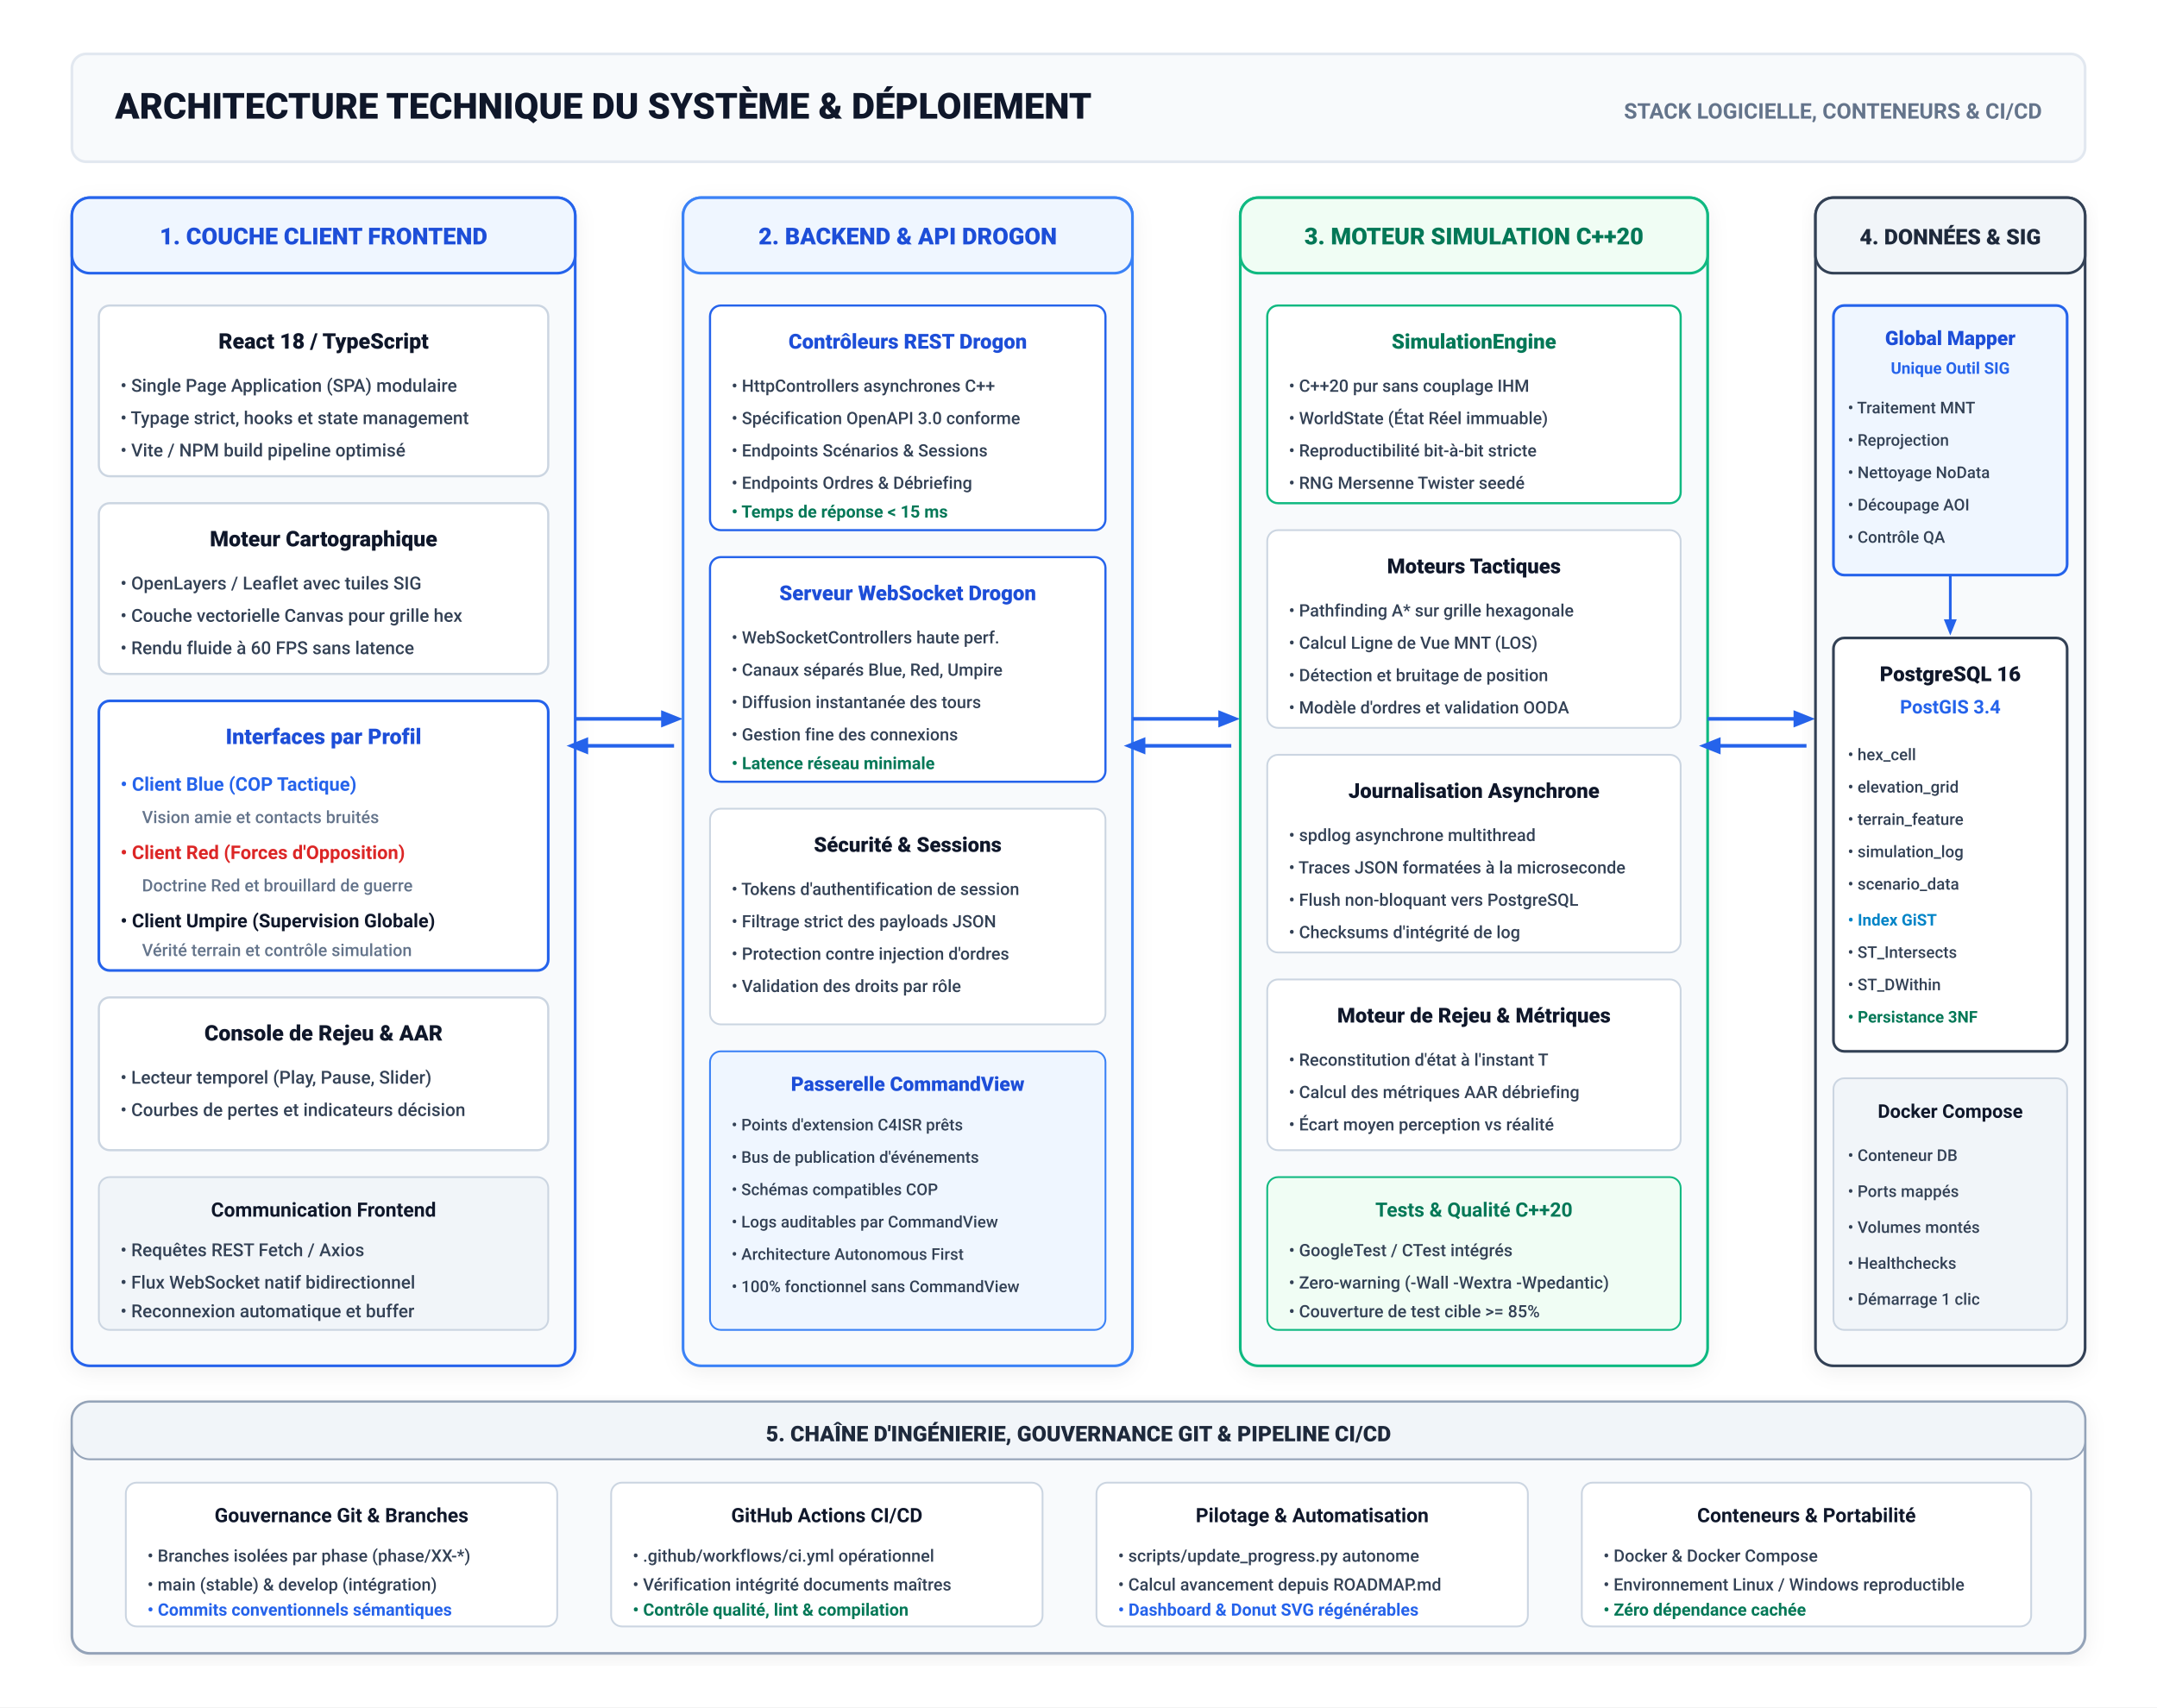
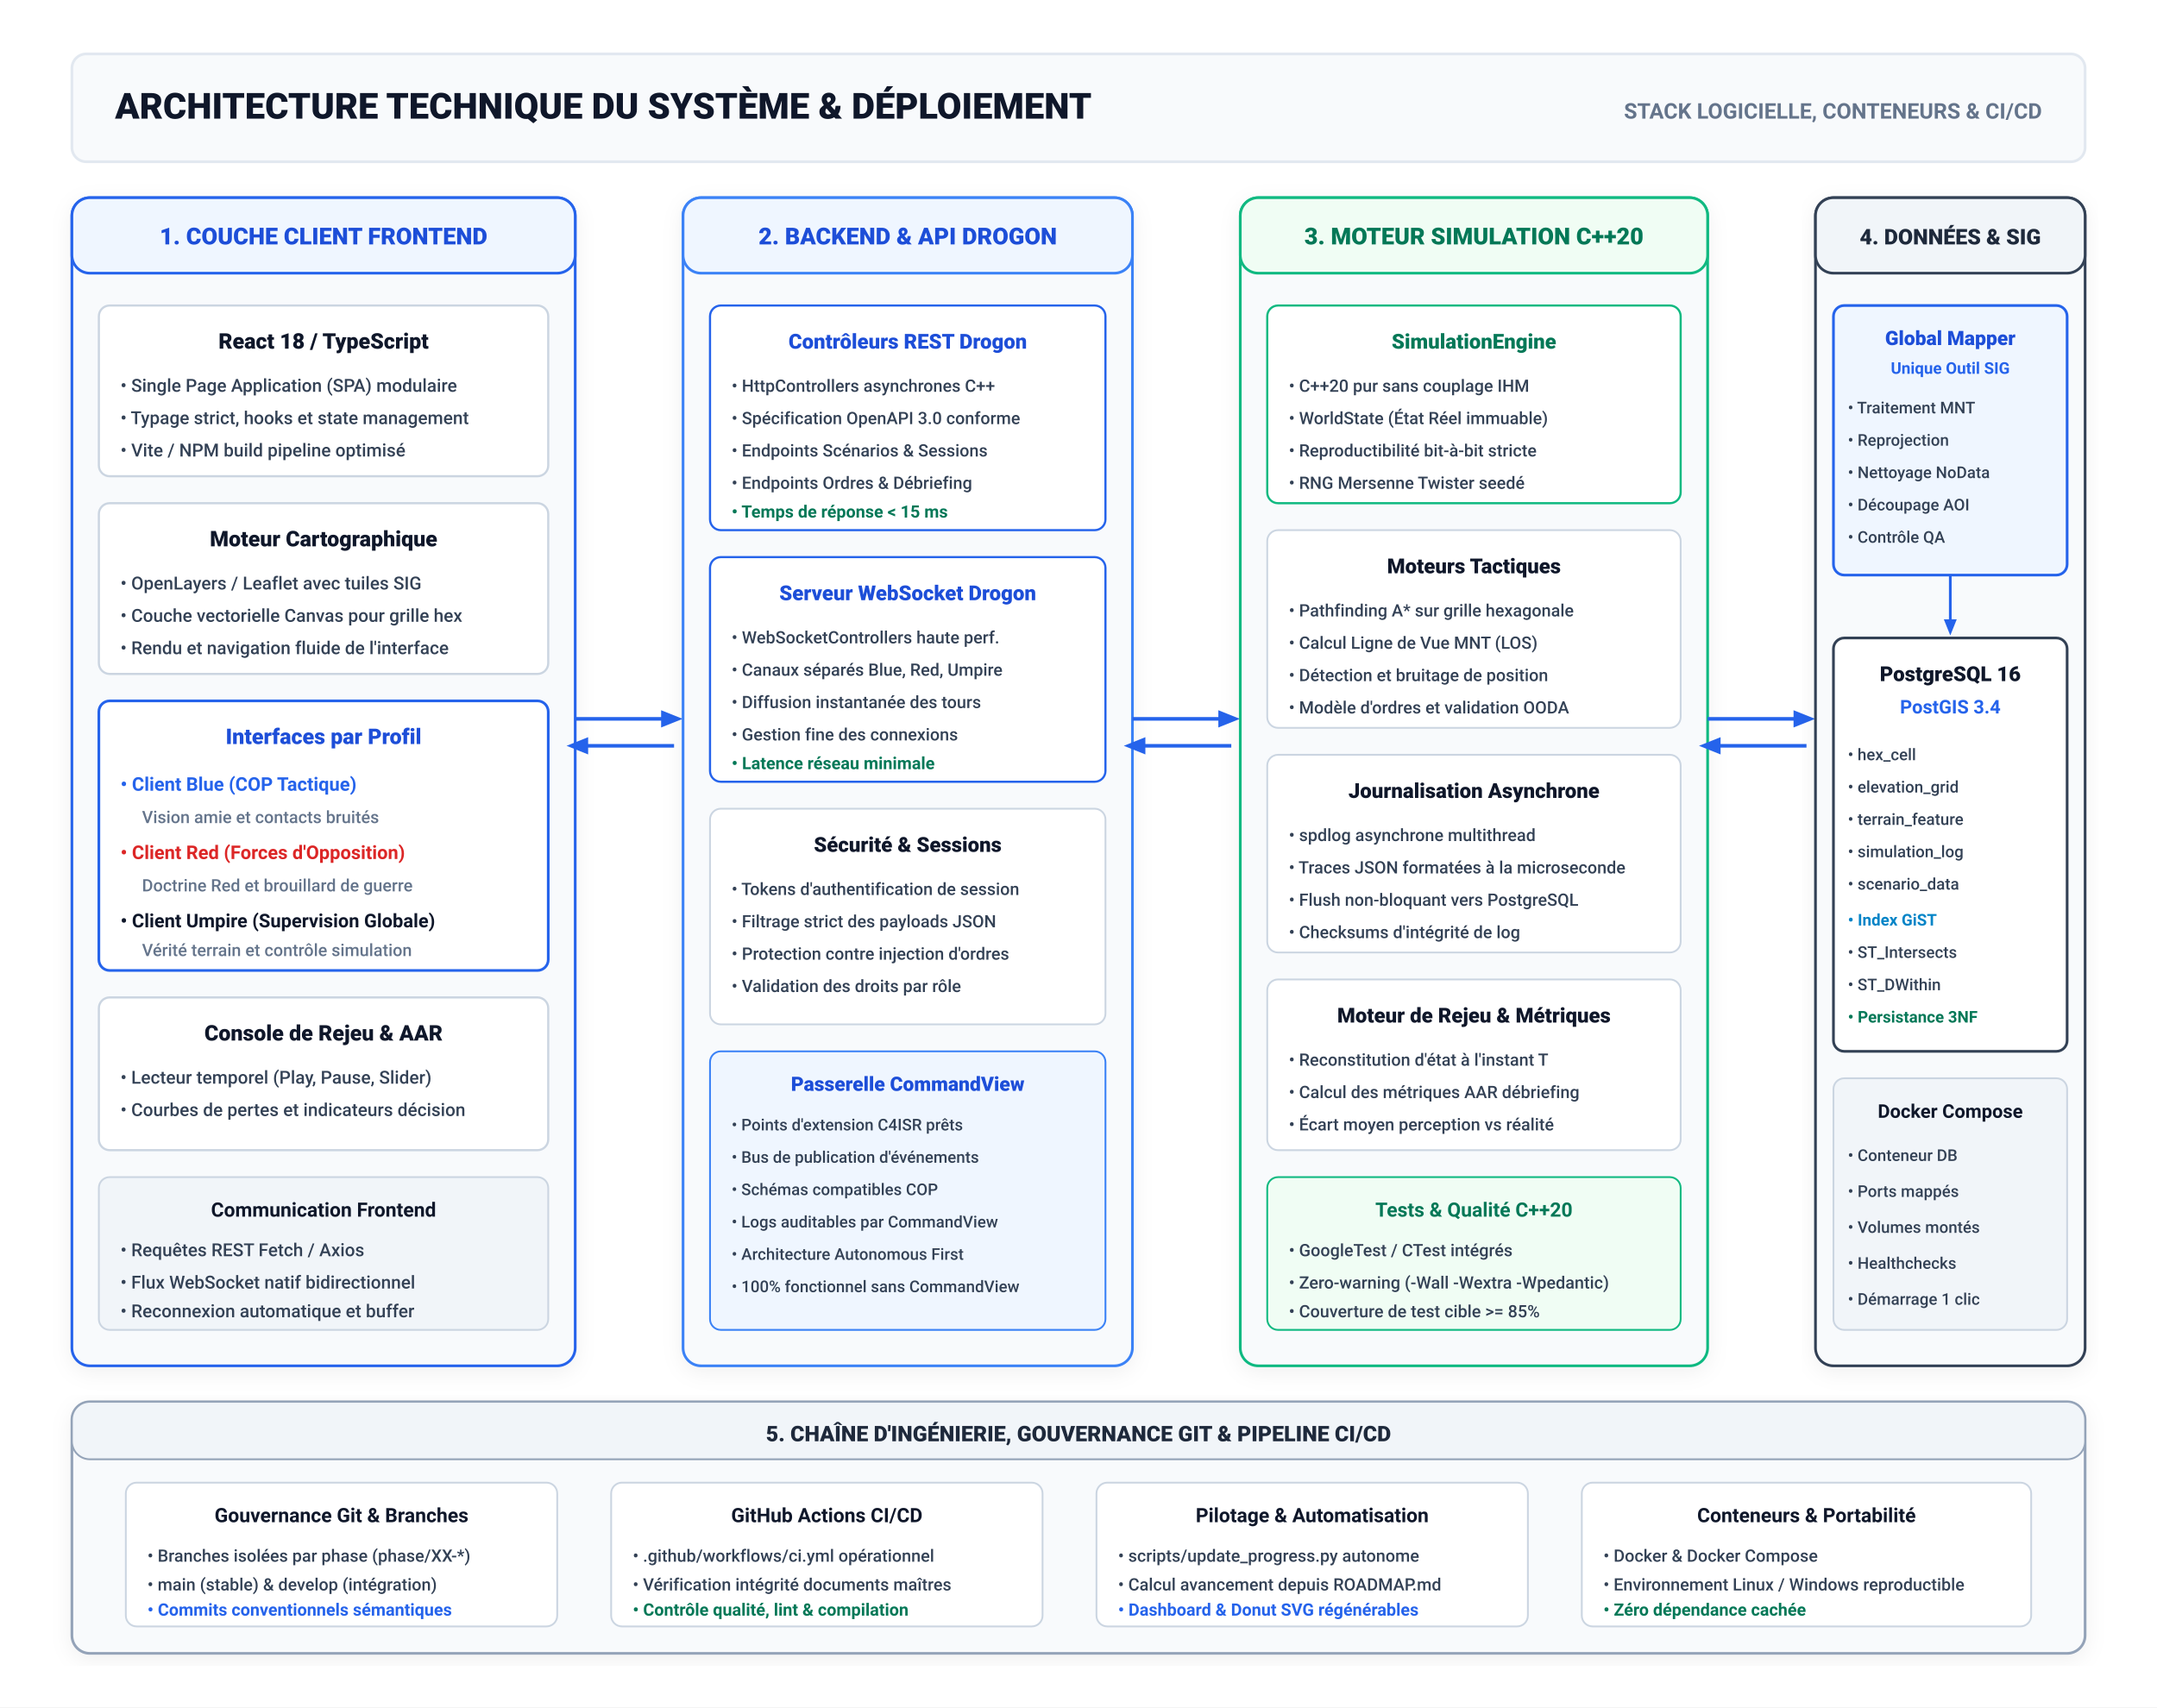
<svg xmlns="http://www.w3.org/2000/svg" viewBox="0 0 1200 950" width="1200" height="950" style="background:#ffffff; font-family:-apple-system, BlinkMacSystemFont, 'Segoe UI', Roboto, Helvetica, Arial, sans-serif;">
  <defs>
    <filter id="shadow" x="-5%" y="-5%" width="110%" height="110%">
      <feDropShadow dx="0" dy="3" stdDeviation="6" flood-color="#0f172a" flood-opacity="0.06" />
    </filter>
    <marker id="arrow-blue" viewBox="0 0 10 10" refX="6" refY="5" markerWidth="6" markerHeight="6" orient="auto-start-reverse">
      <path d="M 0 1 L 10 5 L 0 9 z" fill="#2563eb" />
    </marker>
    <marker id="arrow-slate" viewBox="0 0 10 10" refX="6" refY="5" markerWidth="6" markerHeight="6" orient="auto-start-reverse">
      <path d="M 0 1 L 10 5 L 0 9 z" fill="#475569" />
    </marker>
  </defs>
  <rect width="1200" height="950" fill="#ffffff" />
  <g transform="translate(40, 30)">
    <rect x="0" y="0" width="1120" height="60" rx="8" fill="#f8fafc" stroke="#e2e8f0" stroke-width="1.5" />
    <text x="24" y="36" font-size="20" font-weight="800" fill="#0f172a">ARCHITECTURE TECHNIQUE DU SYSTÈME &amp; DÉPLOIEMENT</text>
    <text x="1096" y="36" font-size="12" font-weight="600" fill="#64748b" text-anchor="end">STACK LOGICIELLE, CONTENEURS &amp; CI/CD</text>
  </g>
  <g transform="translate(40, 110)">
    <rect x="0" y="0" width="280" height="650" rx="10" fill="#f8fafc" stroke="#2563eb" stroke-width="1.5" filter="url(#shadow)" />
    <rect x="0" y="0" width="280" height="42" rx="10" fill="#eff6ff" stroke="#2563eb" stroke-width="1.5" />
    <text x="140" y="26" font-size="13" font-weight="800" fill="#1d4ed8" text-anchor="middle">1. COUCHE CLIENT FRONTEND</text>
    <g transform="translate(15, 60)">
      <rect x="0" y="0" width="250" height="95" rx="6" fill="#ffffff" stroke="#cbd5e1" stroke-width="1.2" />
      <text x="125" y="24" font-size="12" font-weight="800" fill="#0f172a" text-anchor="middle">React 18 / TypeScript</text>
      <text x="12" y="48" font-size="10" font-weight="500" fill="#334155">• Single Page Application (SPA) modulaire</text>
      <text x="12" y="66" font-size="10" font-weight="500" fill="#334155">• Typage strict, hooks et state management</text>
      <text x="12" y="84" font-size="10" font-weight="500" fill="#334155">• Vite / NPM build pipeline optimisé</text>
    </g>
    <g transform="translate(15, 170)">
      <rect x="0" y="0" width="250" height="95" rx="6" fill="#ffffff" stroke="#cbd5e1" stroke-width="1.2" />
      <text x="125" y="24" font-size="12" font-weight="800" fill="#0f172a" text-anchor="middle">Moteur Cartographique</text>
      <text x="12" y="48" font-size="10" font-weight="500" fill="#334155">• OpenLayers / Leaflet avec tuiles SIG</text>
      <text x="12" y="66" font-size="10" font-weight="500" fill="#334155">• Couche vectorielle Canvas pour grille hex</text>
-       <text x="12" y="84" font-size="10" font-weight="500" fill="#334155">• Rendu fluide à 60 FPS sans latence</text>
+       <text x="12" y="84" font-size="10" font-weight="500" fill="#334155">• Rendu et navigation fluide de l'interface</text>
    </g>
    <g transform="translate(15, 280)">
      <rect x="0" y="0" width="250" height="150" rx="6" fill="#ffffff" stroke="#2563eb" stroke-width="1.5" />
      <text x="125" y="24" font-size="12" font-weight="800" fill="#1d4ed8" text-anchor="middle">Interfaces par Profil</text>
      <text x="12" y="50" font-size="10.5" font-weight="700" fill="#2563eb">• Client Blue (COP Tactique)</text>
      <text x="24" y="68" font-size="9.5" font-weight="500" fill="#64748b">Vision amie et contacts bruités</text>
      <text x="12" y="88" font-size="10.5" font-weight="700" fill="#dc2626">• Client Red (Forces d'Opposition)</text>
      <text x="24" y="106" font-size="9.5" font-weight="500" fill="#64748b">Doctrine Red et brouillard de guerre</text>
      <text x="12" y="126" font-size="10.5" font-weight="700" fill="#0f172a">• Client Umpire (Supervision Globale)</text>
      <text x="24" y="142" font-size="9.5" font-weight="500" fill="#64748b">Vérité terrain et contrôle simulation</text>
    </g>
    <g transform="translate(15, 445)">
      <rect x="0" y="0" width="250" height="85" rx="6" fill="#ffffff" stroke="#cbd5e1" stroke-width="1.2" />
      <text x="125" y="24" font-size="12" font-weight="800" fill="#0f172a" text-anchor="middle">Console de Rejeu &amp; AAR</text>
      <text x="12" y="48" font-size="10" font-weight="500" fill="#334155">• Lecteur temporel (Play, Pause, Slider)</text>
      <text x="12" y="66" font-size="10" font-weight="500" fill="#334155">• Courbes de pertes et indicateurs décision</text>
    </g>
    <g transform="translate(15, 545)">
      <rect x="0" y="0" width="250" height="85" rx="6" fill="#f1f5f9" stroke="#cbd5e1" stroke-width="1" />
      <text x="125" y="22" font-size="11" font-weight="700" fill="#0f172a" text-anchor="middle">Communication Frontend</text>
      <text x="12" y="44" font-size="10" font-weight="500" fill="#334155">• Requêtes REST Fetch / Axios</text>
      <text x="12" y="62" font-size="10" font-weight="500" fill="#334155">• Flux WebSocket natif bidirectionnel</text>
      <text x="12" y="78" font-size="10" font-weight="500" fill="#334155">• Reconnexion automatique et buffer</text>
    </g>
  </g>
  <path d="M 320 400 L 375 400" stroke="#2563eb" stroke-width="2" marker-end="url(#arrow-blue)" />
  <path d="M 375 415 L 320 415" stroke="#2563eb" stroke-width="2" marker-end="url(#arrow-blue)" />
  <g transform="translate(380, 110)">
    <rect x="0" y="0" width="250" height="650" rx="10" fill="#f8fafc" stroke="#3b82f6" stroke-width="1.5" filter="url(#shadow)" />
    <rect x="0" y="0" width="250" height="42" rx="10" fill="#eff6ff" stroke="#3b82f6" stroke-width="1.5" />
    <text x="125" y="26" font-size="13" font-weight="800" fill="#1d4ed8" text-anchor="middle">2. BACKEND &amp; API DROGON</text>
    <g transform="translate(15, 60)">
      <rect x="0" y="0" width="220" height="125" rx="6" fill="#ffffff" stroke="#2563eb" stroke-width="1.2" />
      <text x="110" y="24" font-size="11.5" font-weight="800" fill="#1d4ed8" text-anchor="middle">Contrôleurs REST Drogon</text>
      <text x="12" y="48" font-size="9.5" font-weight="500" fill="#334155">• HttpControllers asynchrones C++</text>
      <text x="12" y="66" font-size="9.5" font-weight="500" fill="#334155">• Spécification OpenAPI 3.0 conforme</text>
      <text x="12" y="84" font-size="9.5" font-weight="500" fill="#334155">• Endpoints Scénarios &amp; Sessions</text>
      <text x="12" y="102" font-size="9.5" font-weight="500" fill="#334155">• Endpoints Ordres &amp; Débriefing</text>
      <text x="12" y="118" font-size="9.5" font-weight="600" fill="#047857">• Temps de réponse &lt; 15 ms</text>
    </g>
    <g transform="translate(15, 200)">
      <rect x="0" y="0" width="220" height="125" rx="6" fill="#ffffff" stroke="#2563eb" stroke-width="1.2" />
      <text x="110" y="24" font-size="11.5" font-weight="800" fill="#1d4ed8" text-anchor="middle">Serveur WebSocket Drogon</text>
      <text x="12" y="48" font-size="9.5" font-weight="500" fill="#334155">• WebSocketControllers haute perf.</text>
      <text x="12" y="66" font-size="9.5" font-weight="500" fill="#334155">• Canaux séparés Blue, Red, Umpire</text>
      <text x="12" y="84" font-size="9.5" font-weight="500" fill="#334155">• Diffusion instantanée des tours</text>
      <text x="12" y="102" font-size="9.5" font-weight="500" fill="#334155">• Gestion fine des connexions</text>
      <text x="12" y="118" font-size="9.5" font-weight="600" fill="#047857">• Latence réseau minimale</text>
    </g>
    <g transform="translate(15, 340)">
      <rect x="0" y="0" width="220" height="120" rx="6" fill="#ffffff" stroke="#cbd5e1" stroke-width="1" />
      <text x="110" y="24" font-size="11.5" font-weight="800" fill="#0f172a" text-anchor="middle">Sécurité &amp; Sessions</text>
      <text x="12" y="48" font-size="9.5" font-weight="500" fill="#334155">• Tokens d'authentification de session</text>
      <text x="12" y="66" font-size="9.5" font-weight="500" fill="#334155">• Filtrage strict des payloads JSON</text>
      <text x="12" y="84" font-size="9.5" font-weight="500" fill="#334155">• Protection contre injection d'ordres</text>
      <text x="12" y="102" font-size="9.5" font-weight="500" fill="#334155">• Validation des droits par rôle</text>
    </g>
    <g transform="translate(15, 475)">
      <rect x="0" y="0" width="220" height="155" rx="6" fill="#eff6ff" stroke="#3b82f6" stroke-width="1" />
      <text x="110" y="22" font-size="11" font-weight="800" fill="#1d4ed8" text-anchor="middle">Passerelle CommandView</text>
      <text x="12" y="44" font-size="9" font-weight="500" fill="#334155">• Points d'extension C4ISR prêts</text>
      <text x="12" y="62" font-size="9" font-weight="500" fill="#334155">• Bus de publication d'événements</text>
      <text x="12" y="80" font-size="9" font-weight="500" fill="#334155">• Schémas compatibles COP</text>
      <text x="12" y="98" font-size="9" font-weight="500" fill="#334155">• Logs auditables par CommandView</text>
      <text x="12" y="116" font-size="9" font-weight="500" fill="#334155">• Architecture Autonomous First</text>
      <text x="12" y="134" font-size="9" font-weight="500" fill="#334155">• 100% fonctionnel sans CommandView</text>
    </g>
  </g>
  <path d="M 630 400 L 685 400" stroke="#2563eb" stroke-width="2" marker-end="url(#arrow-blue)" />
  <path d="M 685 415 L 630 415" stroke="#2563eb" stroke-width="2" marker-end="url(#arrow-blue)" />
  <g transform="translate(690, 110)">
    <rect x="0" y="0" width="260" height="650" rx="10" fill="#f8fafc" stroke="#10b981" stroke-width="1.5" filter="url(#shadow)" />
    <rect x="0" y="0" width="260" height="42" rx="10" fill="#f0fdf4" stroke="#10b981" stroke-width="1.5" />
    <text x="130" y="26" font-size="13" font-weight="800" fill="#047857" text-anchor="middle">3. MOTEUR SIMULATION C++20</text>
    <g transform="translate(15, 60)">
      <rect x="0" y="0" width="230" height="110" rx="6" fill="#ffffff" stroke="#10b981" stroke-width="1.2" />
      <text x="115" y="24" font-size="11.5" font-weight="800" fill="#047857" text-anchor="middle">SimulationEngine</text>
      <text x="12" y="48" font-size="9.5" font-weight="500" fill="#334155">• C++20 pur sans couplage IHM</text>
      <text x="12" y="66" font-size="9.5" font-weight="500" fill="#334155">• WorldState (État Réel immuable)</text>
      <text x="12" y="84" font-size="9.5" font-weight="500" fill="#334155">• Reproductibilité bit-à-bit stricte</text>
      <text x="12" y="102" font-size="9.5" font-weight="500" fill="#334155">• RNG Mersenne Twister seedé</text>
    </g>
    <g transform="translate(15, 185)">
      <rect x="0" y="0" width="230" height="110" rx="6" fill="#ffffff" stroke="#cbd5e1" stroke-width="1" />
      <text x="115" y="24" font-size="11.5" font-weight="800" fill="#0f172a" text-anchor="middle">Moteurs Tactiques</text>
      <text x="12" y="48" font-size="9.5" font-weight="500" fill="#334155">• Pathfinding A* sur grille hexagonale</text>
      <text x="12" y="66" font-size="9.5" font-weight="500" fill="#334155">• Calcul Ligne de Vue MNT (LOS)</text>
      <text x="12" y="84" font-size="9.5" font-weight="500" fill="#334155">• Détection et bruitage de position</text>
      <text x="12" y="102" font-size="9.5" font-weight="500" fill="#334155">• Modèle d'ordres et validation OODA</text>
    </g>
    <g transform="translate(15, 310)">
      <rect x="0" y="0" width="230" height="110" rx="6" fill="#ffffff" stroke="#cbd5e1" stroke-width="1" />
      <text x="115" y="24" font-size="11.5" font-weight="800" fill="#0f172a" text-anchor="middle">Journalisation Asynchrone</text>
      <text x="12" y="48" font-size="9.5" font-weight="500" fill="#334155">• spdlog asynchrone multithread</text>
      <text x="12" y="66" font-size="9.5" font-weight="500" fill="#334155">• Traces JSON formatées à la microseconde</text>
      <text x="12" y="84" font-size="9.5" font-weight="500" fill="#334155">• Flush non-bloquant vers PostgreSQL</text>
      <text x="12" y="102" font-size="9.5" font-weight="500" fill="#334155">• Checksums d'intégrité de log</text>
    </g>
    <g transform="translate(15, 435)">
      <rect x="0" y="0" width="230" height="95" rx="6" fill="#ffffff" stroke="#cbd5e1" stroke-width="1" />
      <text x="115" y="24" font-size="11.5" font-weight="800" fill="#0f172a" text-anchor="middle">Moteur de Rejeu &amp; Métriques</text>
      <text x="12" y="48" font-size="9.5" font-weight="500" fill="#334155">• Reconstitution d'état à l'instant T</text>
      <text x="12" y="66" font-size="9.5" font-weight="500" fill="#334155">• Calcul des métriques AAR débriefing</text>
      <text x="12" y="84" font-size="9.5" font-weight="500" fill="#334155">• Écart moyen perception vs réalité</text>
    </g>
    <g transform="translate(15, 545)">
      <rect x="0" y="0" width="230" height="85" rx="6" fill="#f0fdf4" stroke="#10b981" stroke-width="1" />
      <text x="115" y="22" font-size="11" font-weight="700" fill="#047857" text-anchor="middle">Tests &amp; Qualité C++20</text>
      <text x="12" y="44" font-size="9.5" font-weight="500" fill="#334155">• GoogleTest / CTest intégrés</text>
      <text x="12" y="62" font-size="9.5" font-weight="500" fill="#334155">• Zero-warning (-Wall -Wextra -Wpedantic)</text>
      <text x="12" y="78" font-size="9.5" font-weight="500" fill="#334155">• Couverture de test cible &gt;= 85%</text>
    </g>
  </g>
  <path d="M 950 400 L 1005 400" stroke="#2563eb" stroke-width="2" marker-end="url(#arrow-blue)" />
  <path d="M 1005 415 L 950 415" stroke="#2563eb" stroke-width="2" marker-end="url(#arrow-blue)" />
  <g transform="translate(1010, 110)">
    <rect x="0" y="0" width="150" height="650" rx="10" fill="#f8fafc" stroke="#334155" stroke-width="1.5" filter="url(#shadow)" />
    <rect x="0" y="0" width="150" height="42" rx="10" fill="#f1f5f9" stroke="#334155" stroke-width="1.5" />
    <text x="75" y="26" font-size="12" font-weight="800" fill="#1e293b" text-anchor="middle">4. DONNÉES &amp; SIG</text>
    <g transform="translate(10, 60)">
      <rect x="0" y="0" width="130" height="150" rx="6" fill="#eff6ff" stroke="#2563eb" stroke-width="1.5" />
      <text x="65" y="22" font-size="11" font-weight="800" fill="#1d4ed8" text-anchor="middle">Global Mapper</text>
      <text x="65" y="38" font-size="9" font-weight="700" fill="#2563eb" text-anchor="middle">Unique Outil SIG</text>
      <text x="8" y="60" font-size="9" font-weight="500" fill="#334155">• Traitement MNT</text>
      <text x="8" y="78" font-size="9" font-weight="500" fill="#334155">• Reprojection</text>
      <text x="8" y="96" font-size="9" font-weight="500" fill="#334155">• Nettoyage NoData</text>
      <text x="8" y="114" font-size="9" font-weight="500" fill="#334155">• Découpage AOI</text>
      <text x="8" y="132" font-size="9" font-weight="500" fill="#334155">• Contrôle QA</text>
    </g>
    <path d="M 75 210 L 75 240" stroke="#2563eb" stroke-width="1.5" marker-end="url(#arrow-blue)" />
    <g transform="translate(10, 245)">
      <rect x="0" y="0" width="130" height="230" rx="6" fill="#ffffff" stroke="#334155" stroke-width="1.5" />
      <text x="65" y="24" font-size="11.5" font-weight="800" fill="#0f172a" text-anchor="middle">PostgreSQL 16</text>
      <text x="65" y="42" font-size="10.5" font-weight="700" fill="#2563eb" text-anchor="middle">PostGIS 3.4</text>
      <text x="8" y="68" font-size="9" font-weight="500" fill="#334155">• hex_cell</text>
      <text x="8" y="86" font-size="9" font-weight="500" fill="#334155">• elevation_grid</text>
      <text x="8" y="104" font-size="9" font-weight="500" fill="#334155">• terrain_feature</text>
      <text x="8" y="122" font-size="9" font-weight="500" fill="#334155">• simulation_log</text>
      <text x="8" y="140" font-size="9" font-weight="500" fill="#334155">• scenario_data</text>
      <text x="8" y="160" font-size="9" font-weight="600" fill="#0284c7">• Index GiST</text>
      <text x="8" y="178" font-size="9" font-weight="500" fill="#334155">• ST_Intersects</text>
      <text x="8" y="196" font-size="9" font-weight="500" fill="#334155">• ST_DWithin</text>
      <text x="8" y="214" font-size="9" font-weight="600" fill="#047857">• Persistance 3NF</text>
    </g>
    <g transform="translate(10, 490)">
      <rect x="0" y="0" width="130" height="140" rx="6" fill="#f1f5f9" stroke="#cbd5e1" stroke-width="1" />
      <text x="65" y="22" font-size="10.5" font-weight="700" fill="#0f172a" text-anchor="middle">Docker Compose</text>
      <text x="8" y="46" font-size="9" font-weight="500" fill="#334155">• Conteneur DB</text>
      <text x="8" y="66" font-size="9" font-weight="500" fill="#334155">• Ports mappés</text>
      <text x="8" y="86" font-size="9" font-weight="500" fill="#334155">• Volumes montés</text>
      <text x="8" y="106" font-size="9" font-weight="500" fill="#334155">• Healthchecks</text>
      <text x="8" y="126" font-size="9" font-weight="500" fill="#334155">• Démarrage 1 clic</text>
    </g>
  </g>
  <g transform="translate(40, 780)">
    <rect x="0" y="0" width="1120" height="140" rx="10" fill="#f8fafc" stroke="#94a3b8" stroke-width="1.5" filter="url(#shadow)" />
    <rect x="0" y="0" width="1120" height="32" rx="10" fill="#f1f5f9" stroke="#94a3b8" stroke-width="1" />
    <text x="560" y="22" font-size="12" font-weight="800" fill="#1e293b" text-anchor="middle">5. CHAÎNE D'INGÉNIERIE, GOUVERNANCE GIT &amp; PIPELINE CI/CD</text>
    <g transform="translate(30, 45)">
      <rect x="0" y="0" width="240" height="80" rx="6" fill="#ffffff" stroke="#cbd5e1" stroke-width="1" />
      <text x="120" y="22" font-size="11" font-weight="700" fill="#0f172a" text-anchor="middle">Gouvernance Git &amp; Branches</text>
      <text x="12" y="44" font-size="9.5" font-weight="500" fill="#334155">• Branches isolées par phase (phase/XX-*)</text>
      <text x="12" y="60" font-size="9.5" font-weight="500" fill="#334155">• main (stable) &amp; develop (intégration)</text>
      <text x="12" y="74" font-size="9.5" font-weight="600" fill="#2563eb">• Commits conventionnels sémantiques</text>
    </g>
    <g transform="translate(300, 45)">
      <rect x="0" y="0" width="240" height="80" rx="6" fill="#ffffff" stroke="#cbd5e1" stroke-width="1" />
      <text x="120" y="22" font-size="11" font-weight="700" fill="#0f172a" text-anchor="middle">GitHub Actions CI/CD</text>
      <text x="12" y="44" font-size="9.5" font-weight="500" fill="#334155">• .github/workflows/ci.yml opérationnel</text>
      <text x="12" y="60" font-size="9.5" font-weight="500" fill="#334155">• Vérification intégrité documents maîtres</text>
      <text x="12" y="74" font-size="9.5" font-weight="600" fill="#047857">• Contrôle qualité, lint &amp; compilation</text>
    </g>
    <g transform="translate(570, 45)">
      <rect x="0" y="0" width="240" height="80" rx="6" fill="#ffffff" stroke="#cbd5e1" stroke-width="1" />
      <text x="120" y="22" font-size="11" font-weight="700" fill="#0f172a" text-anchor="middle">Pilotage &amp; Automatisation</text>
      <text x="12" y="44" font-size="9.5" font-weight="500" fill="#334155">• scripts/update_progress.py autonome</text>
      <text x="12" y="60" font-size="9.5" font-weight="500" fill="#334155">• Calcul avancement depuis ROADMAP.md</text>
      <text x="12" y="74" font-size="9.5" font-weight="600" fill="#2563eb">• Dashboard &amp; Donut SVG régénérables</text>
    </g>
    <g transform="translate(840, 45)">
      <rect x="0" y="0" width="250" height="80" rx="6" fill="#ffffff" stroke="#cbd5e1" stroke-width="1" />
      <text x="125" y="22" font-size="11" font-weight="700" fill="#0f172a" text-anchor="middle">Conteneurs &amp; Portabilité</text>
      <text x="12" y="44" font-size="9.5" font-weight="500" fill="#334155">• Docker &amp; Docker Compose</text>
      <text x="12" y="60" font-size="9.5" font-weight="500" fill="#334155">• Environnement Linux / Windows reproductible</text>
      <text x="12" y="74" font-size="9.5" font-weight="600" fill="#047857">• Zéro dépendance cachée</text>
    </g>
  </g>
</svg>
